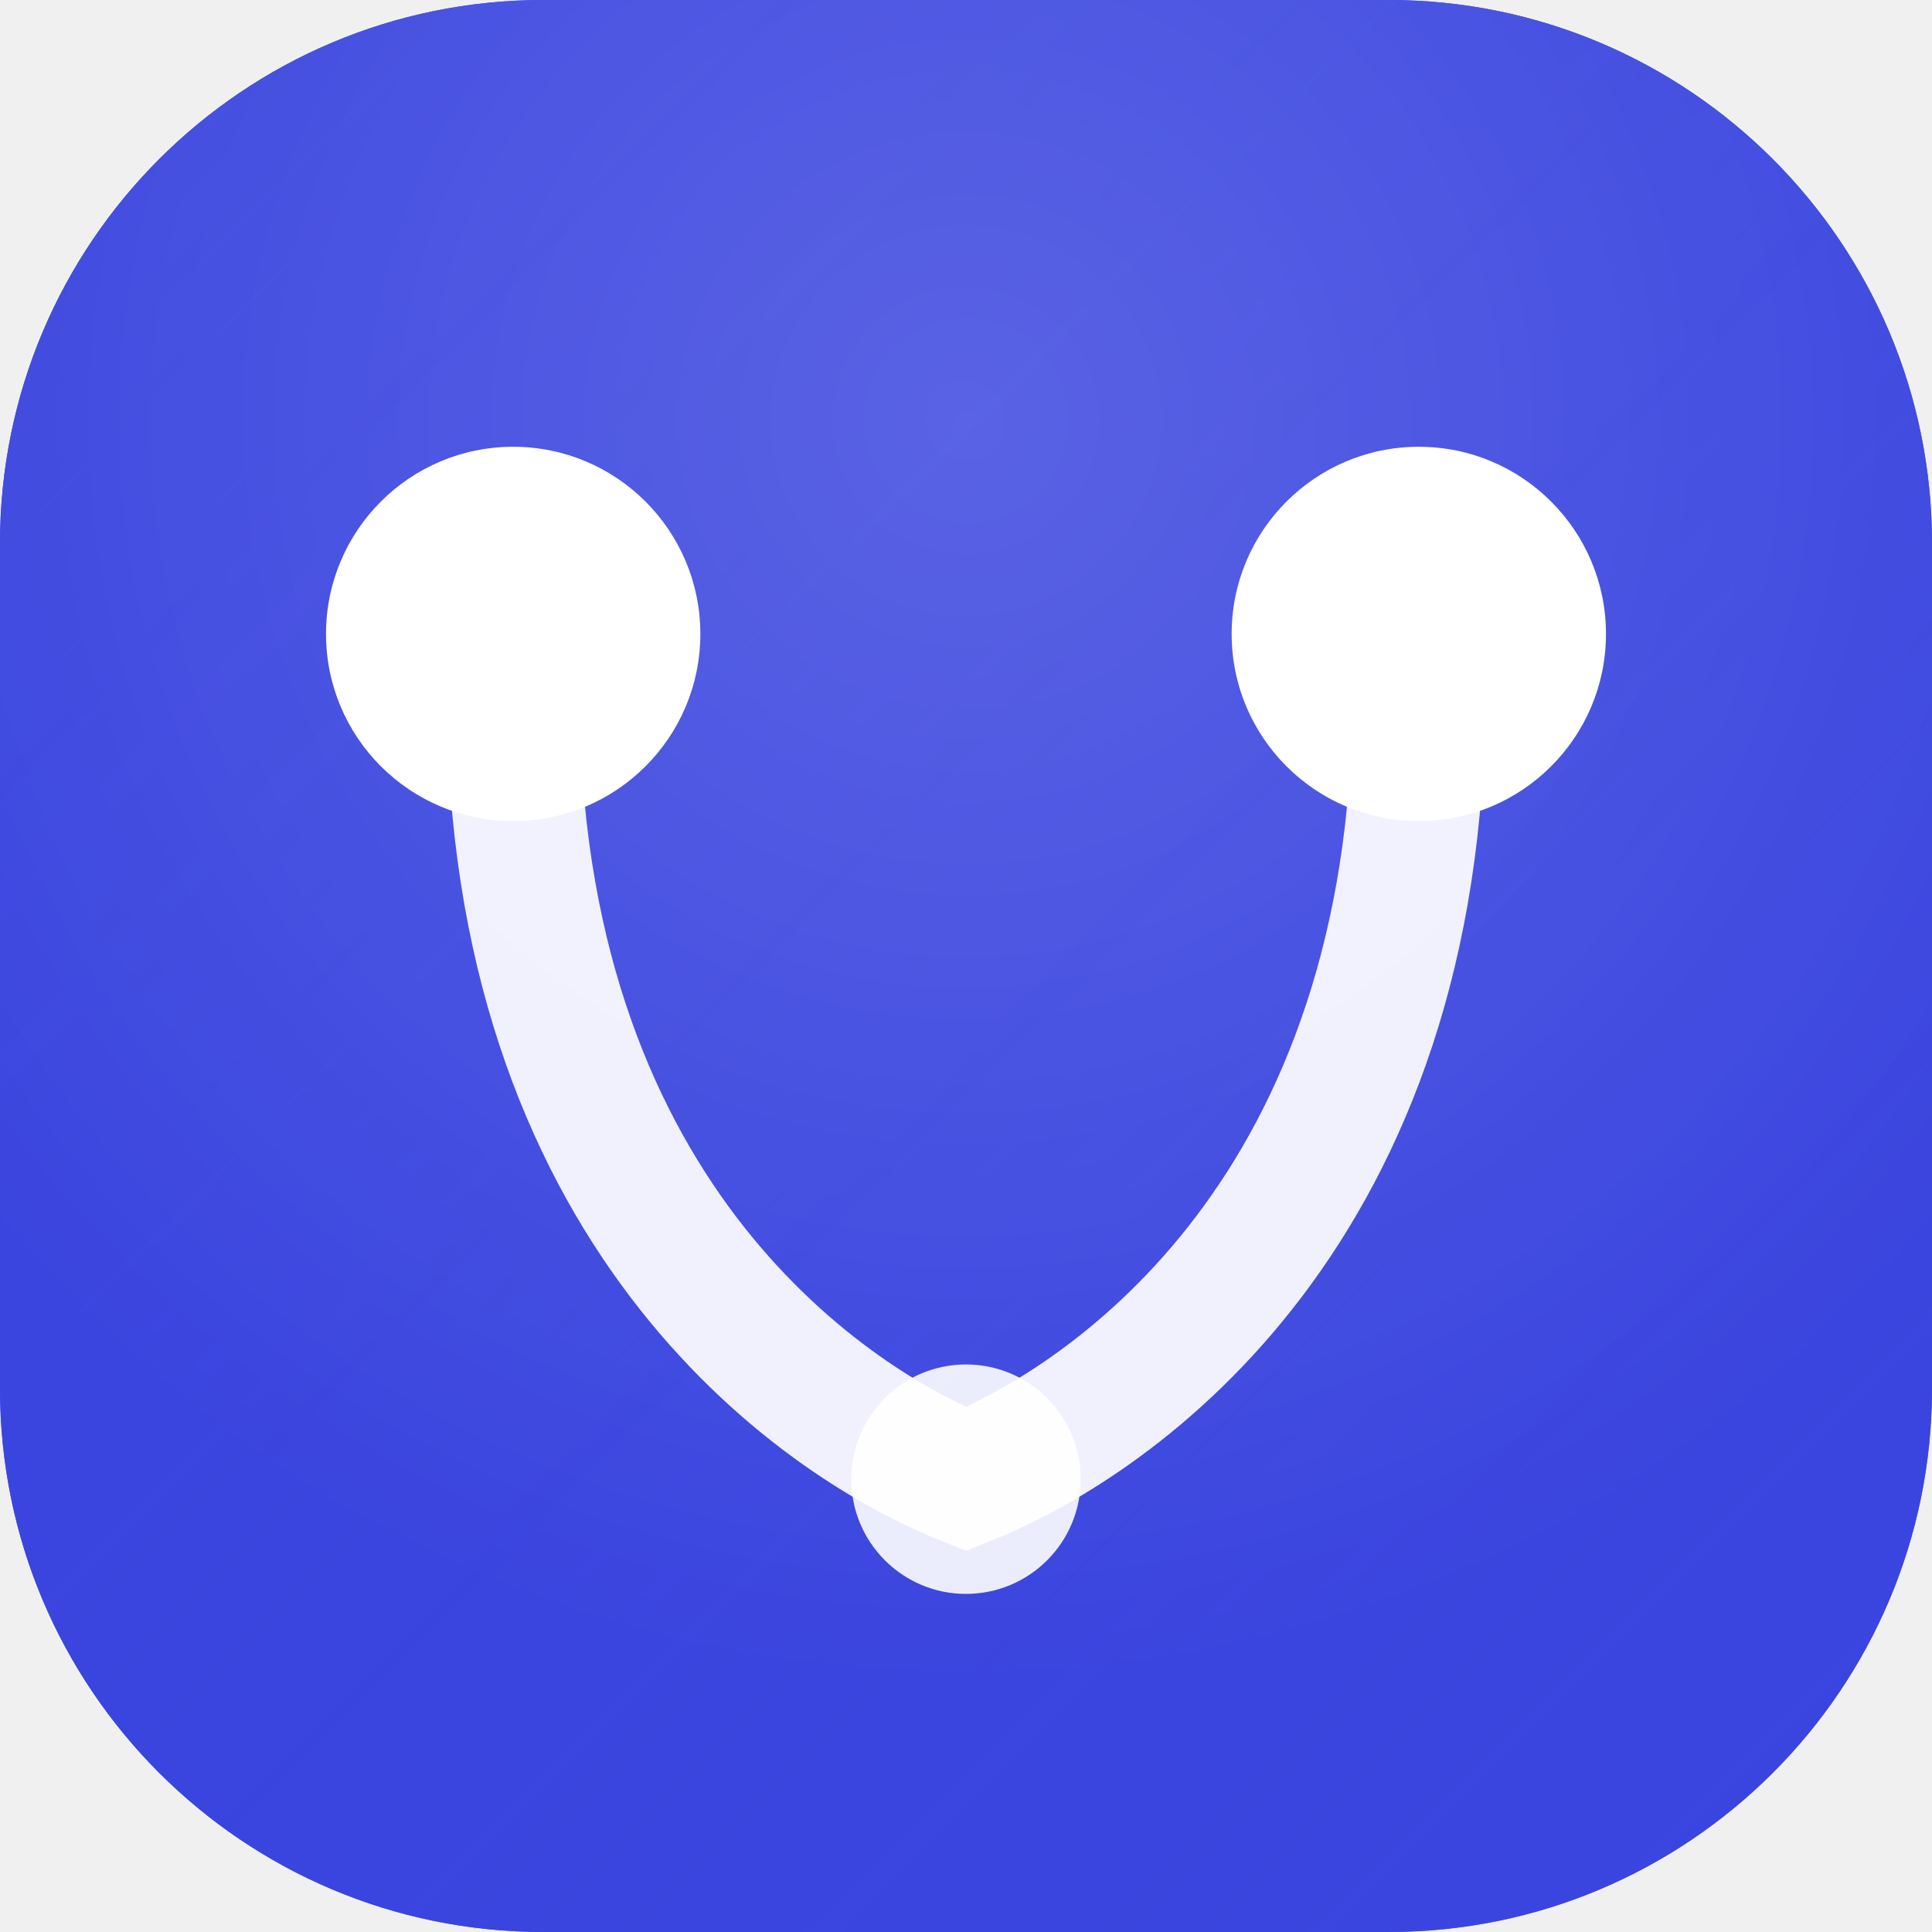
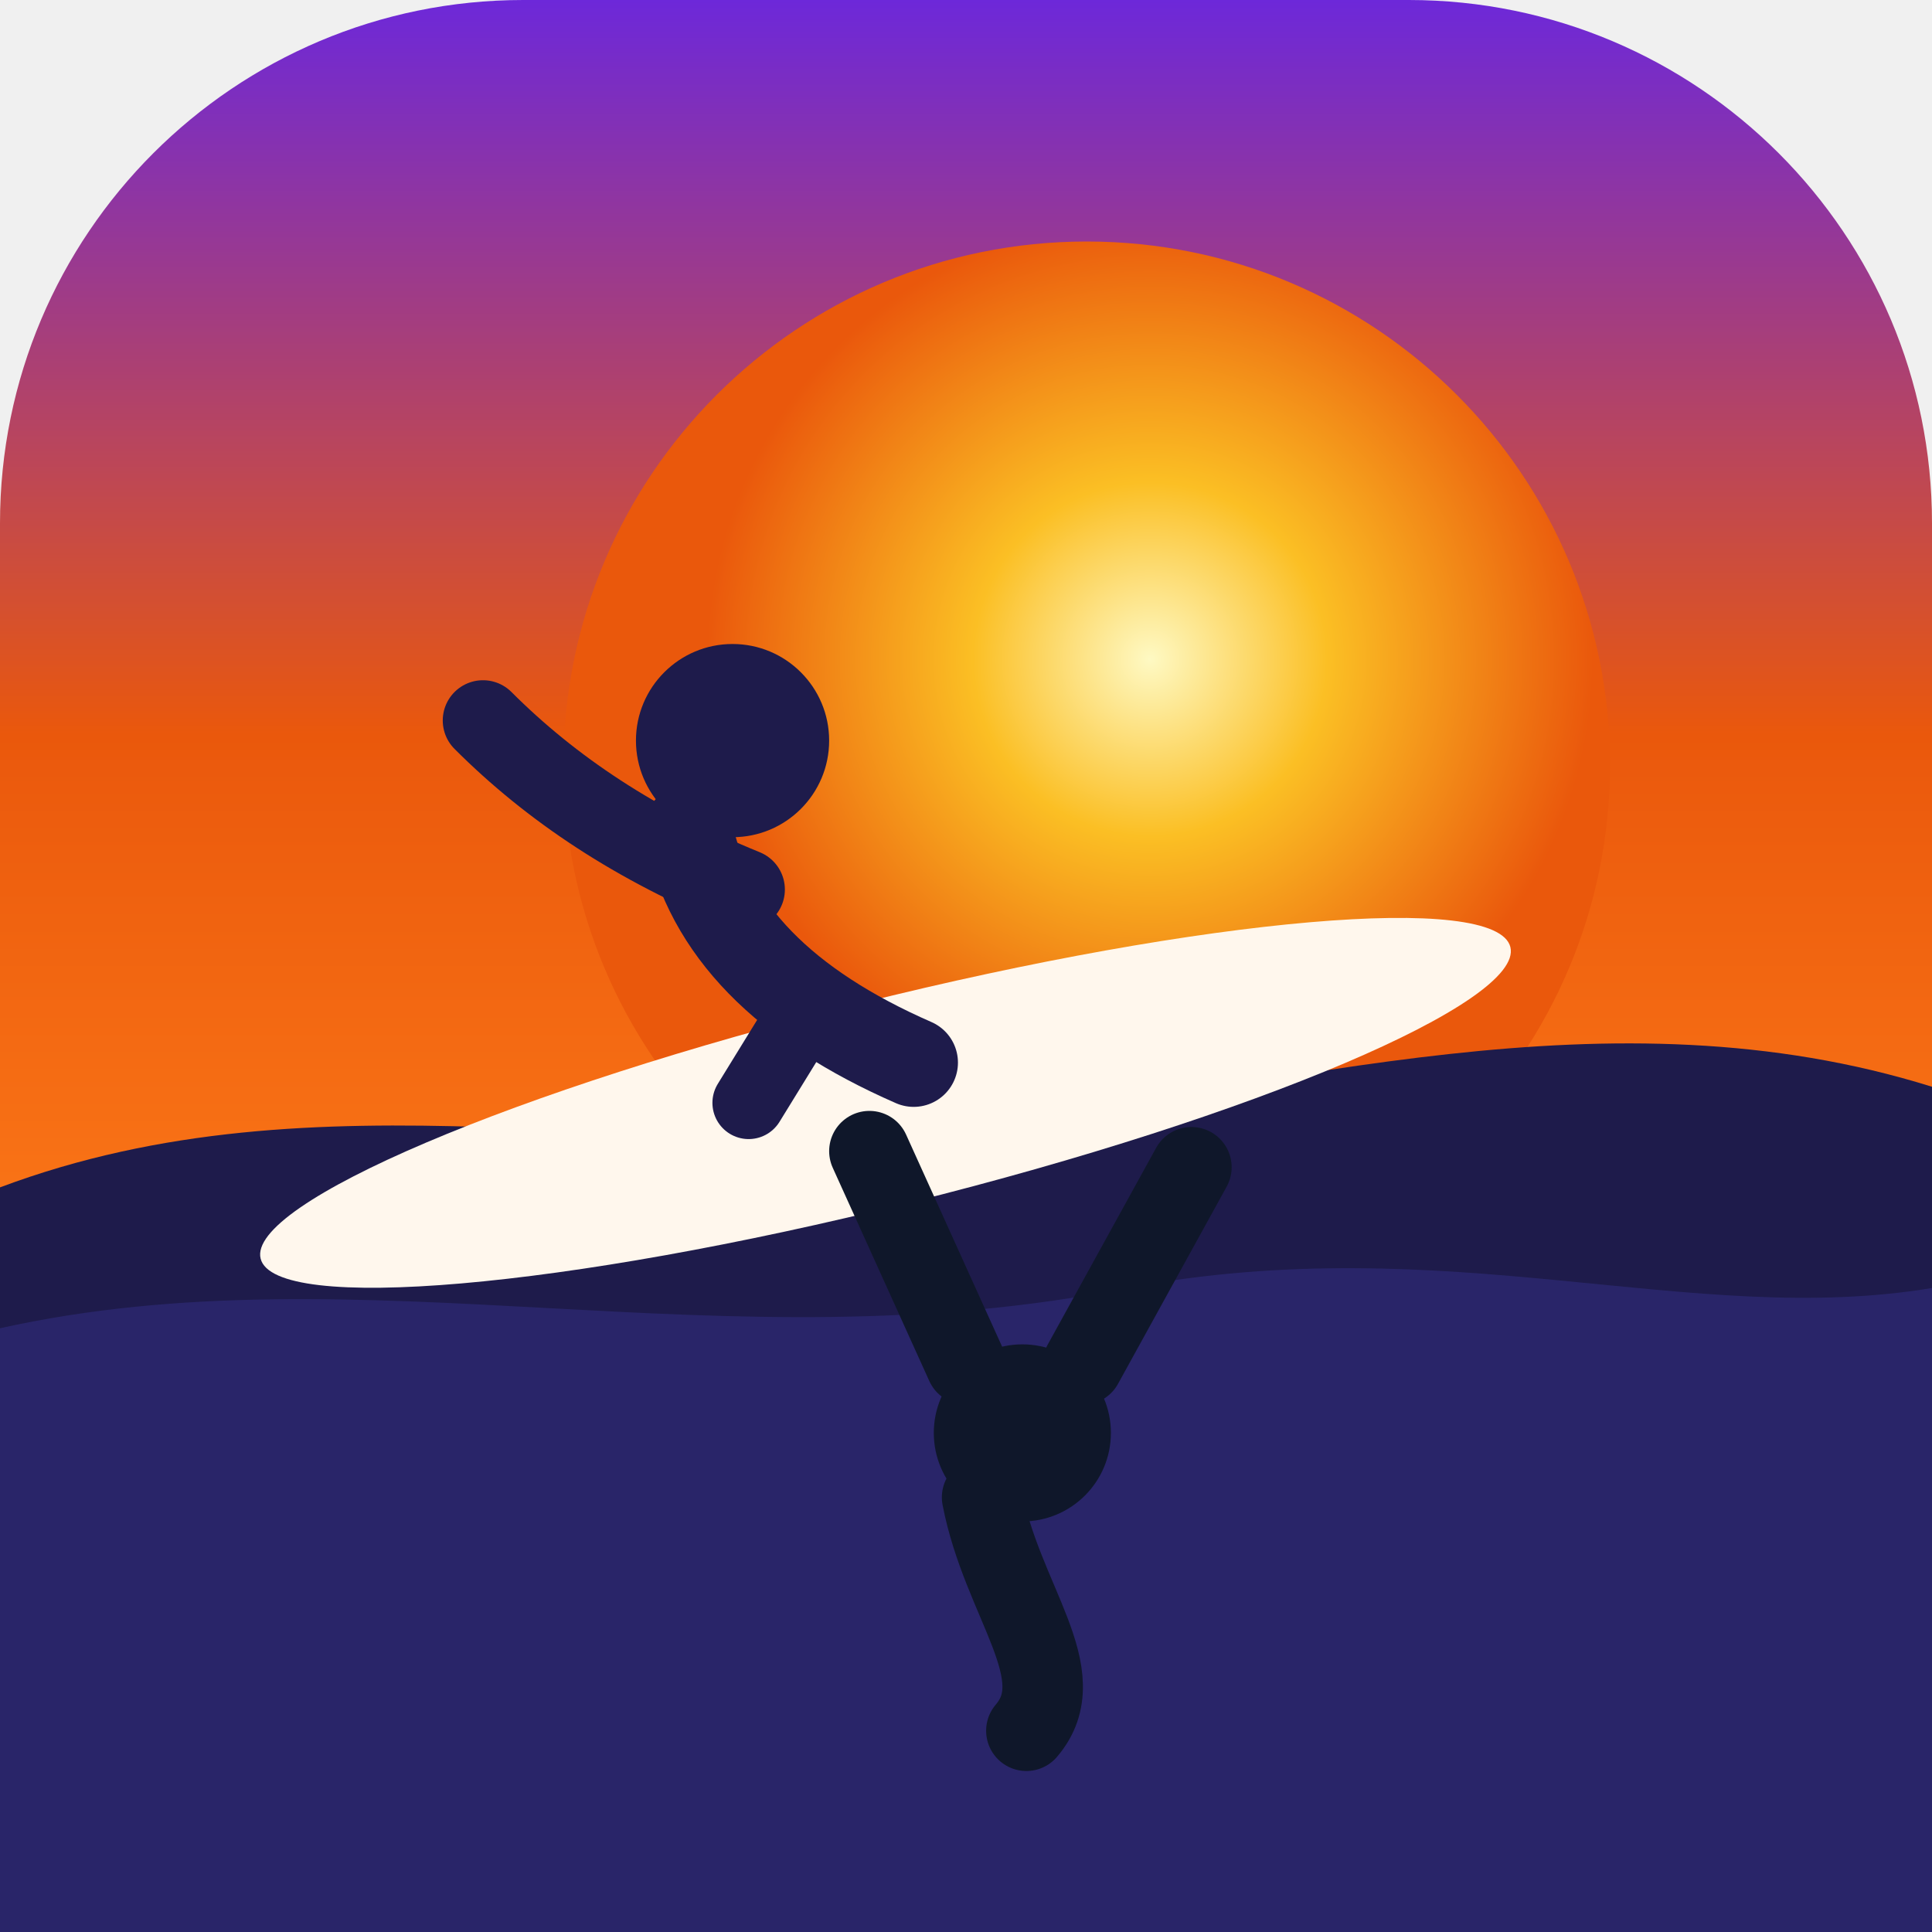
- <svg xmlns="http://www.w3.org/2000/svg" viewBox="0 0 32 32" fill="none">
+ <svg xmlns="http://www.w3.org/2000/svg" viewBox="0 0 48 48" fill="none">
  <defs>
-     <linearGradient id="badge" x1="0" y1="0" x2="32" y2="32" gradientUnits="userSpaceOnUse">
-       <stop offset="0%" stop-color="#3a45df" />
-       <stop offset="100%" stop-color="#3a45df" stop-opacity="0.82" />
+     <linearGradient id="sky" x1="24" y1="0" x2="24" y2="48" gradientUnits="userSpaceOnUse">
+       <stop offset="0%" stop-color="#6D28D9" />
+       <stop offset="38%" stop-color="#EA580C" />
+       <stop offset="62%" stop-color="#F97316" />
+       <stop offset="100%" stop-color="#1E1B4B" />
    </linearGradient>
-     <radialGradient id="sheen" cx="50%" cy="22%" r="65%">
-       <stop offset="0%" stop-color="#ffffff" stop-opacity="0.16" />
-       <stop offset="100%" stop-color="#ffffff" stop-opacity="0" />
+     <radialGradient id="sun" cx="56%" cy="40%" r="42%">
+       <stop offset="0%" stop-color="#FEF9C3" />
+       <stop offset="40%" stop-color="#FBBF24" />
+       <stop offset="100%" stop-color="#EA580C" />
    </radialGradient>
  </defs>
-   <rect width="32" height="32" rx="9" fill="#3a45df" />
-   <rect width="32" height="32" rx="9" fill="url(#badge)" />
-   <rect width="32" height="32" rx="9" fill="url(#sheen)" />
-   <path d="M8.5 11.5 C8.5 20 13.5 23.5 16 24.5 C18.5 23.5 23.5 20 23.5 11.5" stroke="#ffffff" stroke-width="2.2" stroke-linecap="round" fill="none" opacity="0.92" />
-   <circle cx="8.5" cy="10.5" r="3.1" fill="#ffffff" />
-   <circle cx="23.5" cy="10.5" r="3.1" fill="#ffffff" />
-   <circle cx="16" cy="24.5" r="1.9" fill="#ffffff" opacity="0.9" />
+   <rect width="48" height="48" rx="13" fill="url(#sky)" />
+   <circle cx="27" cy="19" r="13" fill="url(#sun)" />
+   <path fill="#1E1B4B" d="M0 29.5C8 26.5 16 29 24 28c8-1 16-3.5 24-1v21H0Z" />
+   <path fill="#312E81" opacity=".55" d="M0 33c9-2 18 1 28-1 8-1.5 14 1 20 0v16H0Z" />
+   <g transform="rotate(-14 22 27.4)">
+     <ellipse cx="22" cy="27.4" rx="16" ry="2.55" fill="#FFF7ED" />
+   </g>
+   <circle cx="18.2" cy="18.4" r="2.4" fill="#1E1B4B" />
+   <path d="M17.1 20.6c.5 2.5 2.4 4.4 5.6 5.8" stroke="#1E1B4B" stroke-width="2.2" stroke-linecap="round" />
+   <path d="M18.5 22.1c-2.7-1.1-4.8-2.5-6.5-4.2" stroke="#1E1B4B" stroke-width="2" stroke-linecap="round" />
+   <path d="M20.2 24.8 18.6 27.4" stroke="#1E1B4B" stroke-width="1.8" stroke-linecap="round" />
+   <circle cx="25.4" cy="35.6" r="2.2" fill="#0F172A" />
+   <path d="M24 33.9 21.6 28.6M26.9 33.9 29.6 29" stroke="#0F172A" stroke-width="2" stroke-linecap="round" />
+   <path d="M24.4 37.2c.5 2.6 2.3 4.4 1.1 5.8" stroke="#0F172A" stroke-width="2" stroke-linecap="round" />
</svg>
